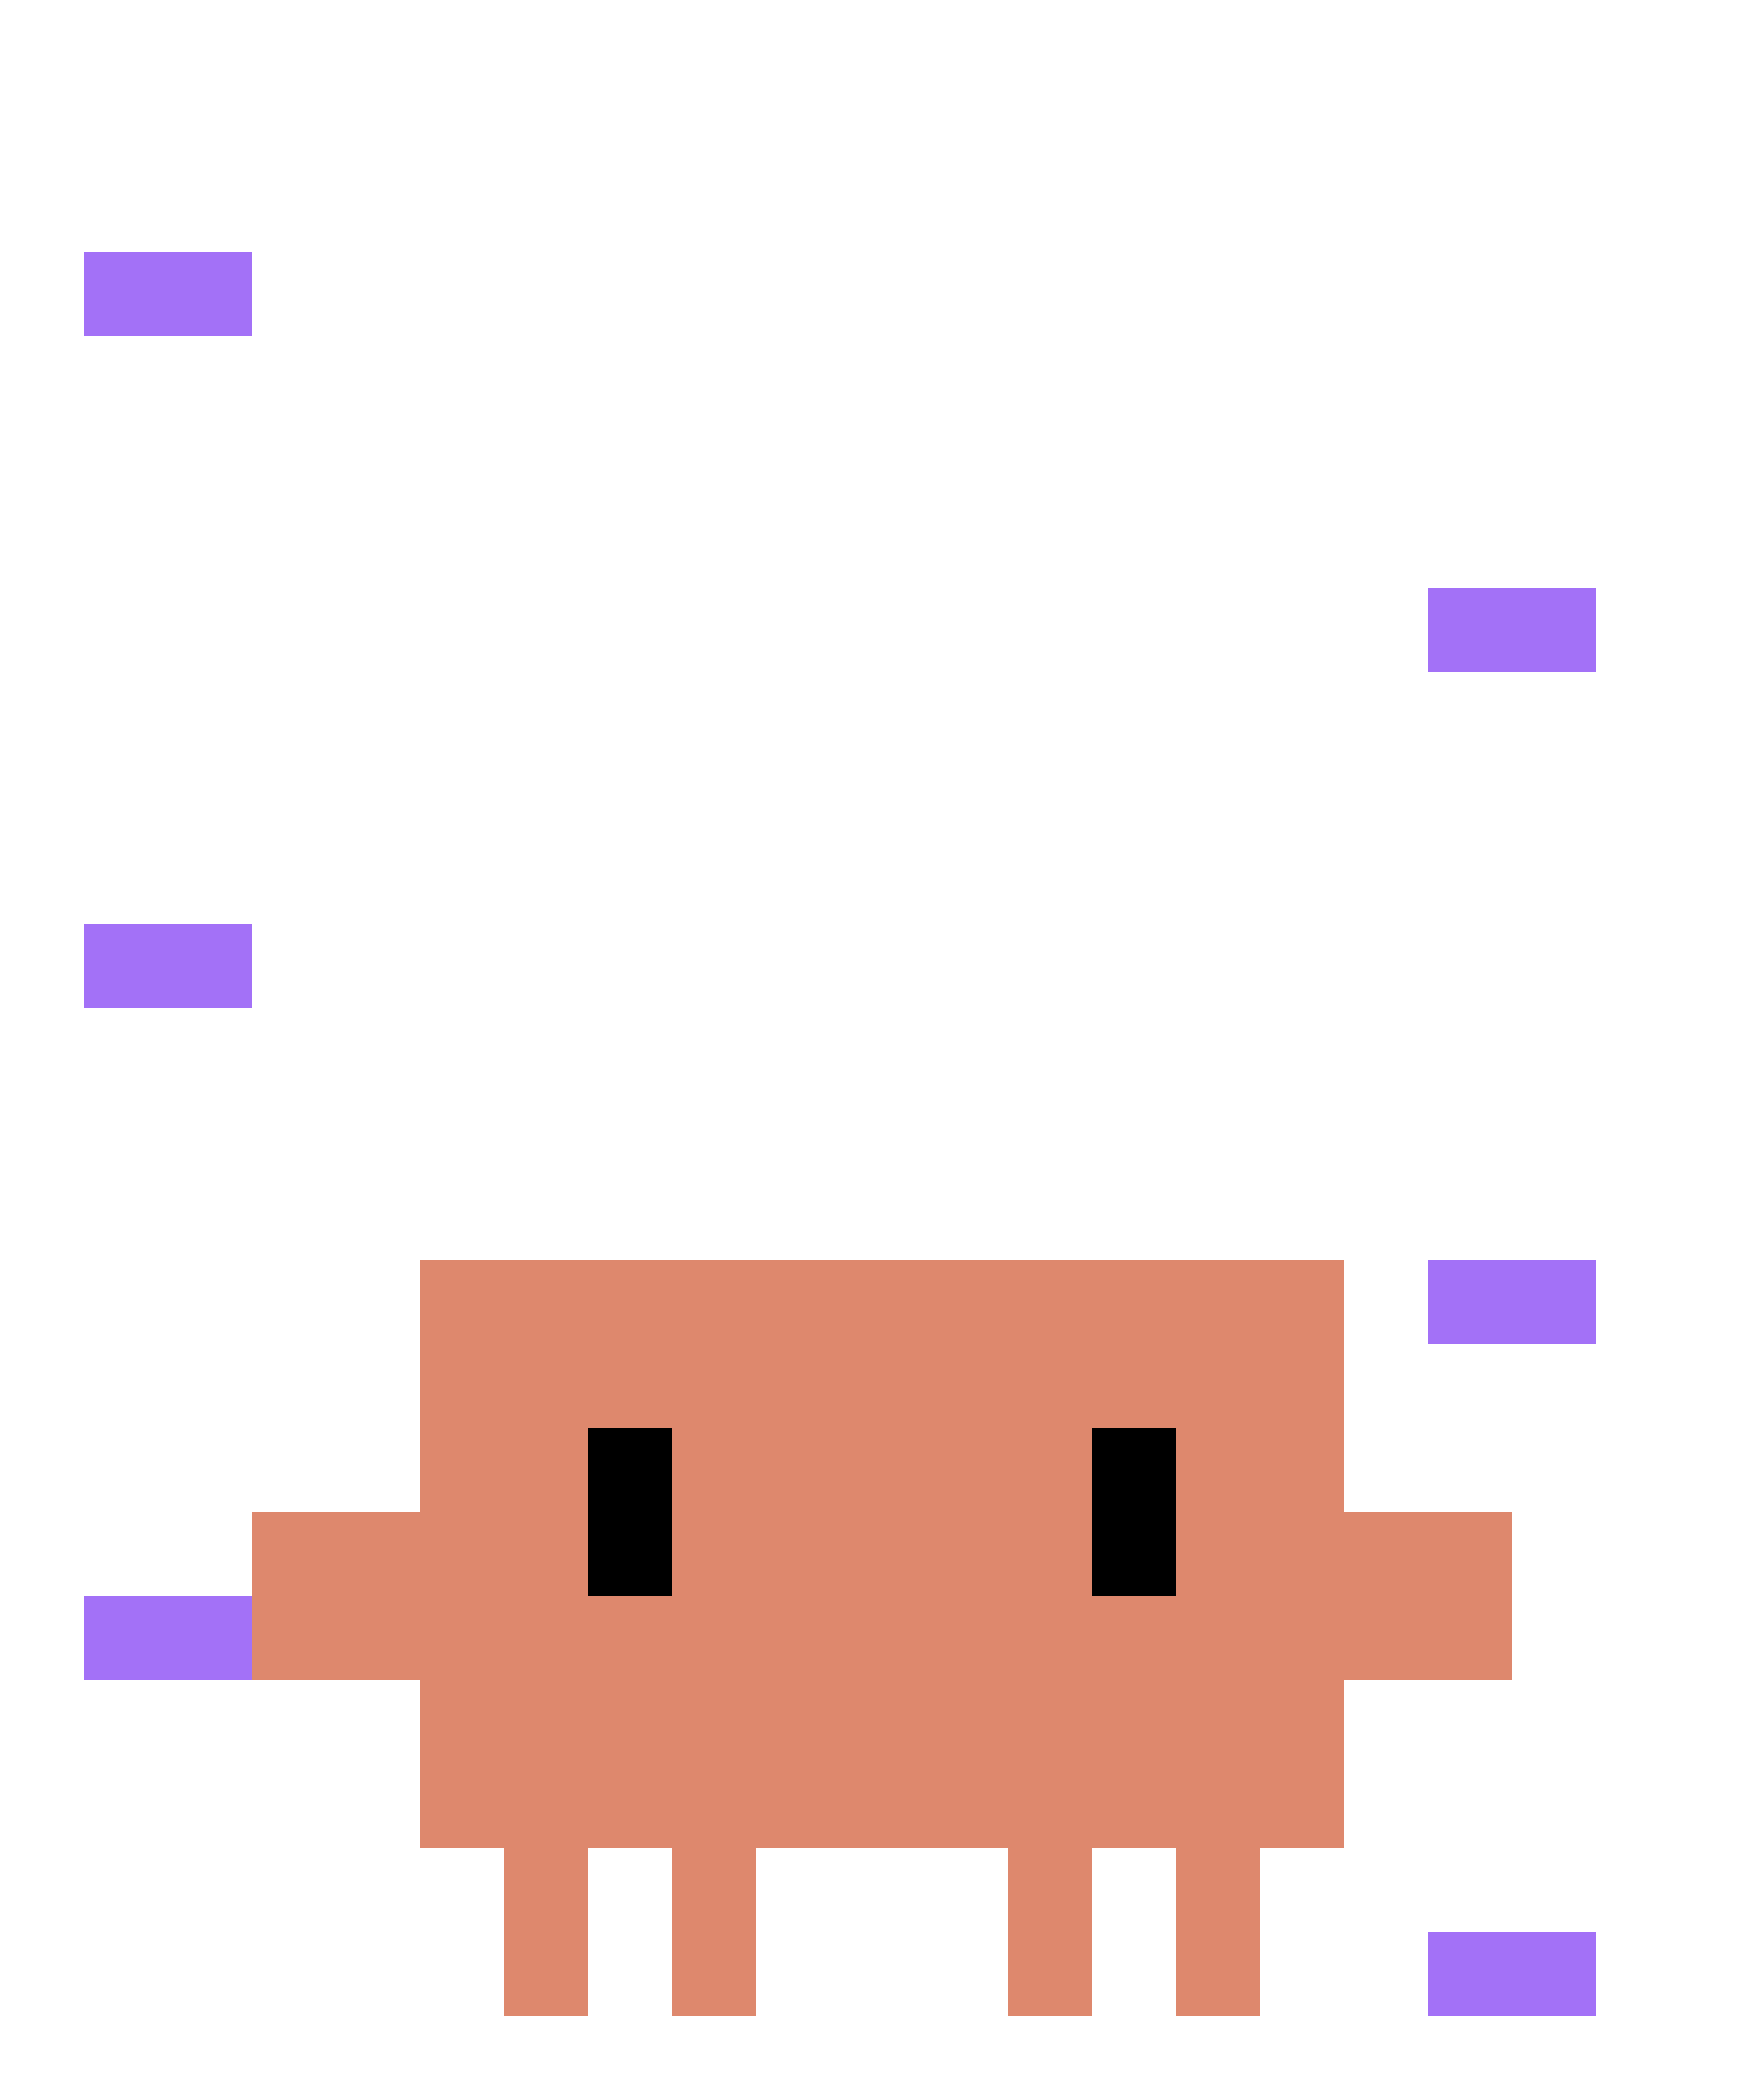
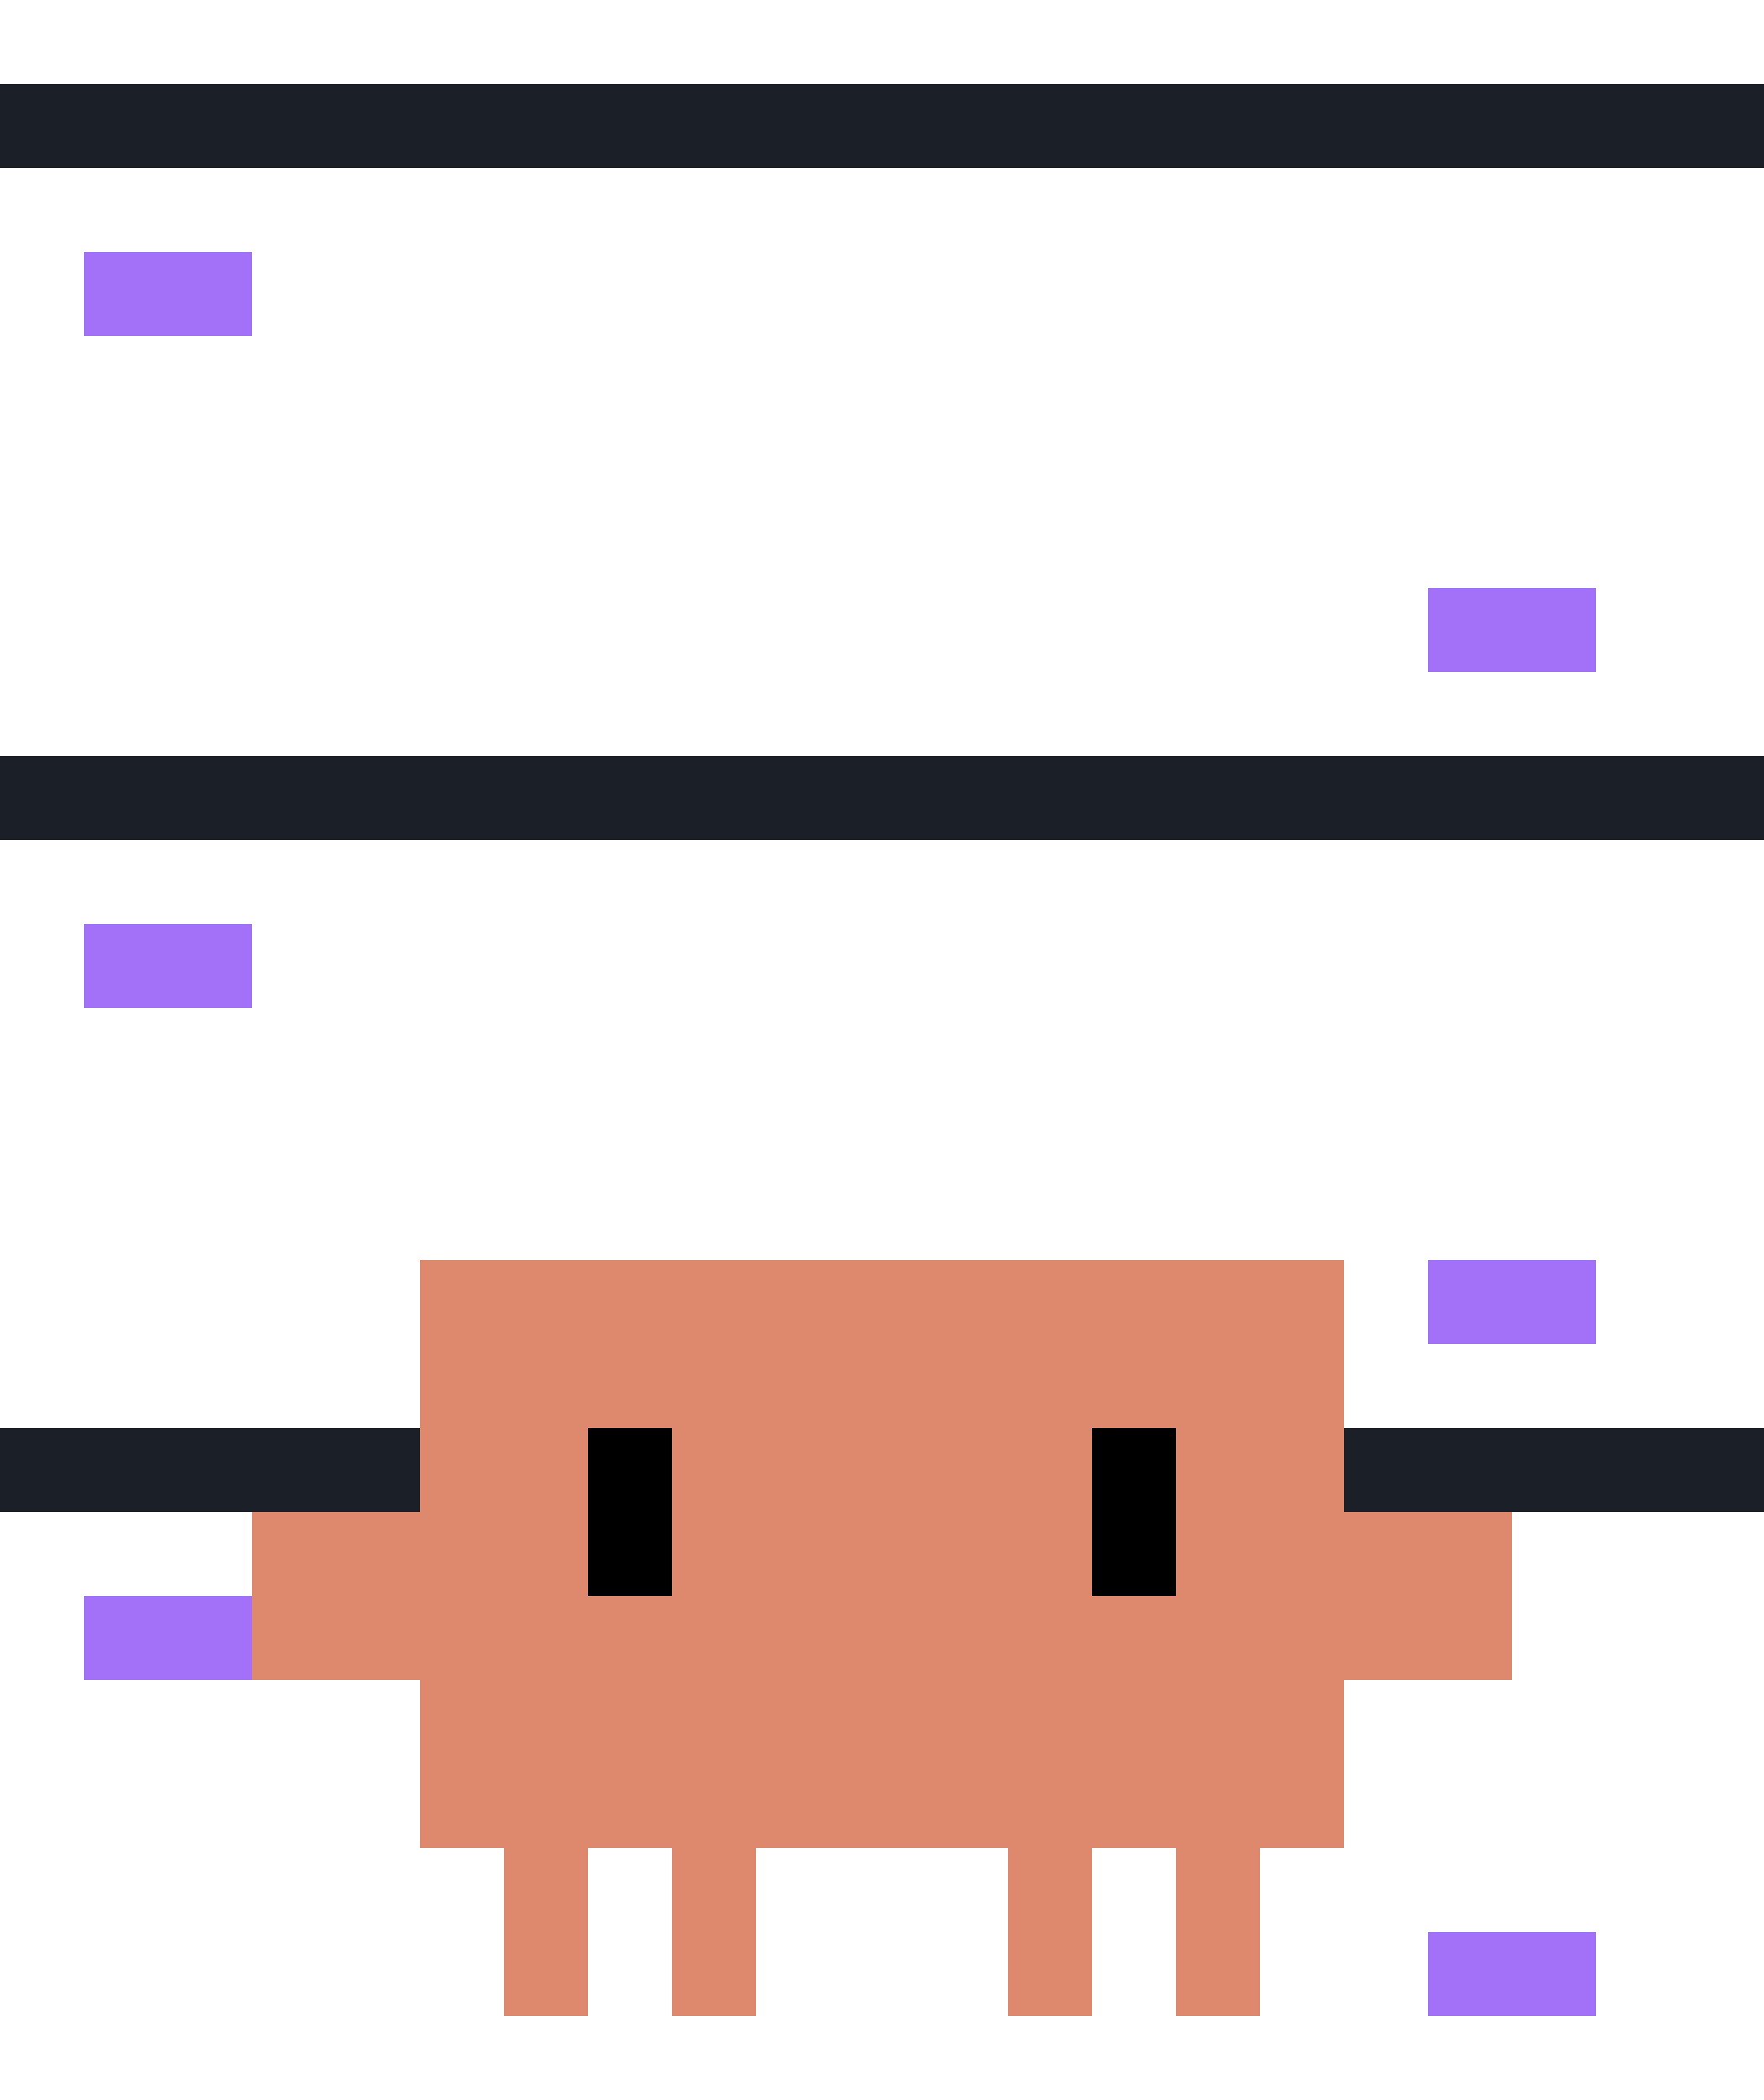
<svg xmlns="http://www.w3.org/2000/svg" viewBox="-3 -9 21 25" width="168" height="200">
  <defs>
    <style>
      #fx-wall {
        animation: scroll-wall 1s infinite linear;
      }

      #ground-shadow {
        opacity: 0;
      }

      /* Pulling up: one pixel, twice a loop. */
      #master-group {
        animation: pull-up 0.5s infinite steps(1);
      }

      /* Hunting for the next hold, above and to one side. */
      #left-eye,
      #right-eye {
        animation: look-up 0.5s infinite steps(1);
      }

      @keyframes scroll-wall {
        from { transform: translateY(0); }
        to   { transform: translateY(8px); }
      }

      @keyframes pull-up {
        0%   { transform: translateY(0); }
        50%  { transform: translateY(-1px); }
        100% { transform: translateY(0); }
      }

      @keyframes look-up {
        0%   { transform: translate(0, -1px); }
        50%  { transform: translate(-1px, -1px); }
        100% { transform: translate(0, -1px); }
      }
    </style>
  </defs>
  <g id="fx-wall" fill="#A371F7" data-safe-area="ignore">
+     <rect x="-3" y="-16" width="21" height="1" fill="#1B2028" />
+     <rect x="-3" y="-8" width="21" height="1" fill="#1B2028" />
+     <rect x="-3" y="0" width="21" height="1" fill="#1B2028" />
+     <rect x="-3" y="8" width="21" height="1" fill="#1B2028" />
+     <rect x="-3" y="16" width="21" height="1" fill="#1B2028" />
    <rect x="-2" y="-14" width="2" height="1" />
    <rect x="14" y="-10" width="2" height="1" />
    <rect x="-2" y="-6" width="2" height="1" />
    <rect x="14" y="-2" width="2" height="1" />
    <rect x="-2" y="2" width="2" height="1" />
    <rect x="14" y="6" width="2" height="1" />
    <rect x="-2" y="10" width="2" height="1" />
    <rect x="14" y="14" width="2" height="1" />
    <rect x="-2" y="18" width="2" height="1" />
    <rect x="14" y="22" width="2" height="1" />
  </g>
  <rect id="ground-shadow" x="3" y="15" width="9" height="1" fill="#000000" opacity="0.5" />
  <g id="master-group">
    <g id="body-color-group" fill="#DE886D">
      <rect id="torso" x="2" y="6" width="11" height="7" />
      <rect id="left-arm" x="0" y="9" width="2" height="2" />
      <rect id="right-arm" x="13" y="9" width="2" height="2" />
      <rect id="outer-left-leg" x="3" y="13" width="1" height="2" />
      <rect id="inner-left-leg" x="5" y="13" width="1" height="2" />
      <rect id="inner-right-leg" x="9" y="13" width="1" height="2" />
      <rect id="outer-right-leg" x="11" y="13" width="1" height="2" />
    </g>
    <g id="eyes-color-group" fill="#000000">
      <rect id="left-eye" x="4" y="8" width="1" height="2" />
      <rect id="right-eye" x="10" y="8" width="1" height="2" />
    </g>
  </g>
</svg>
